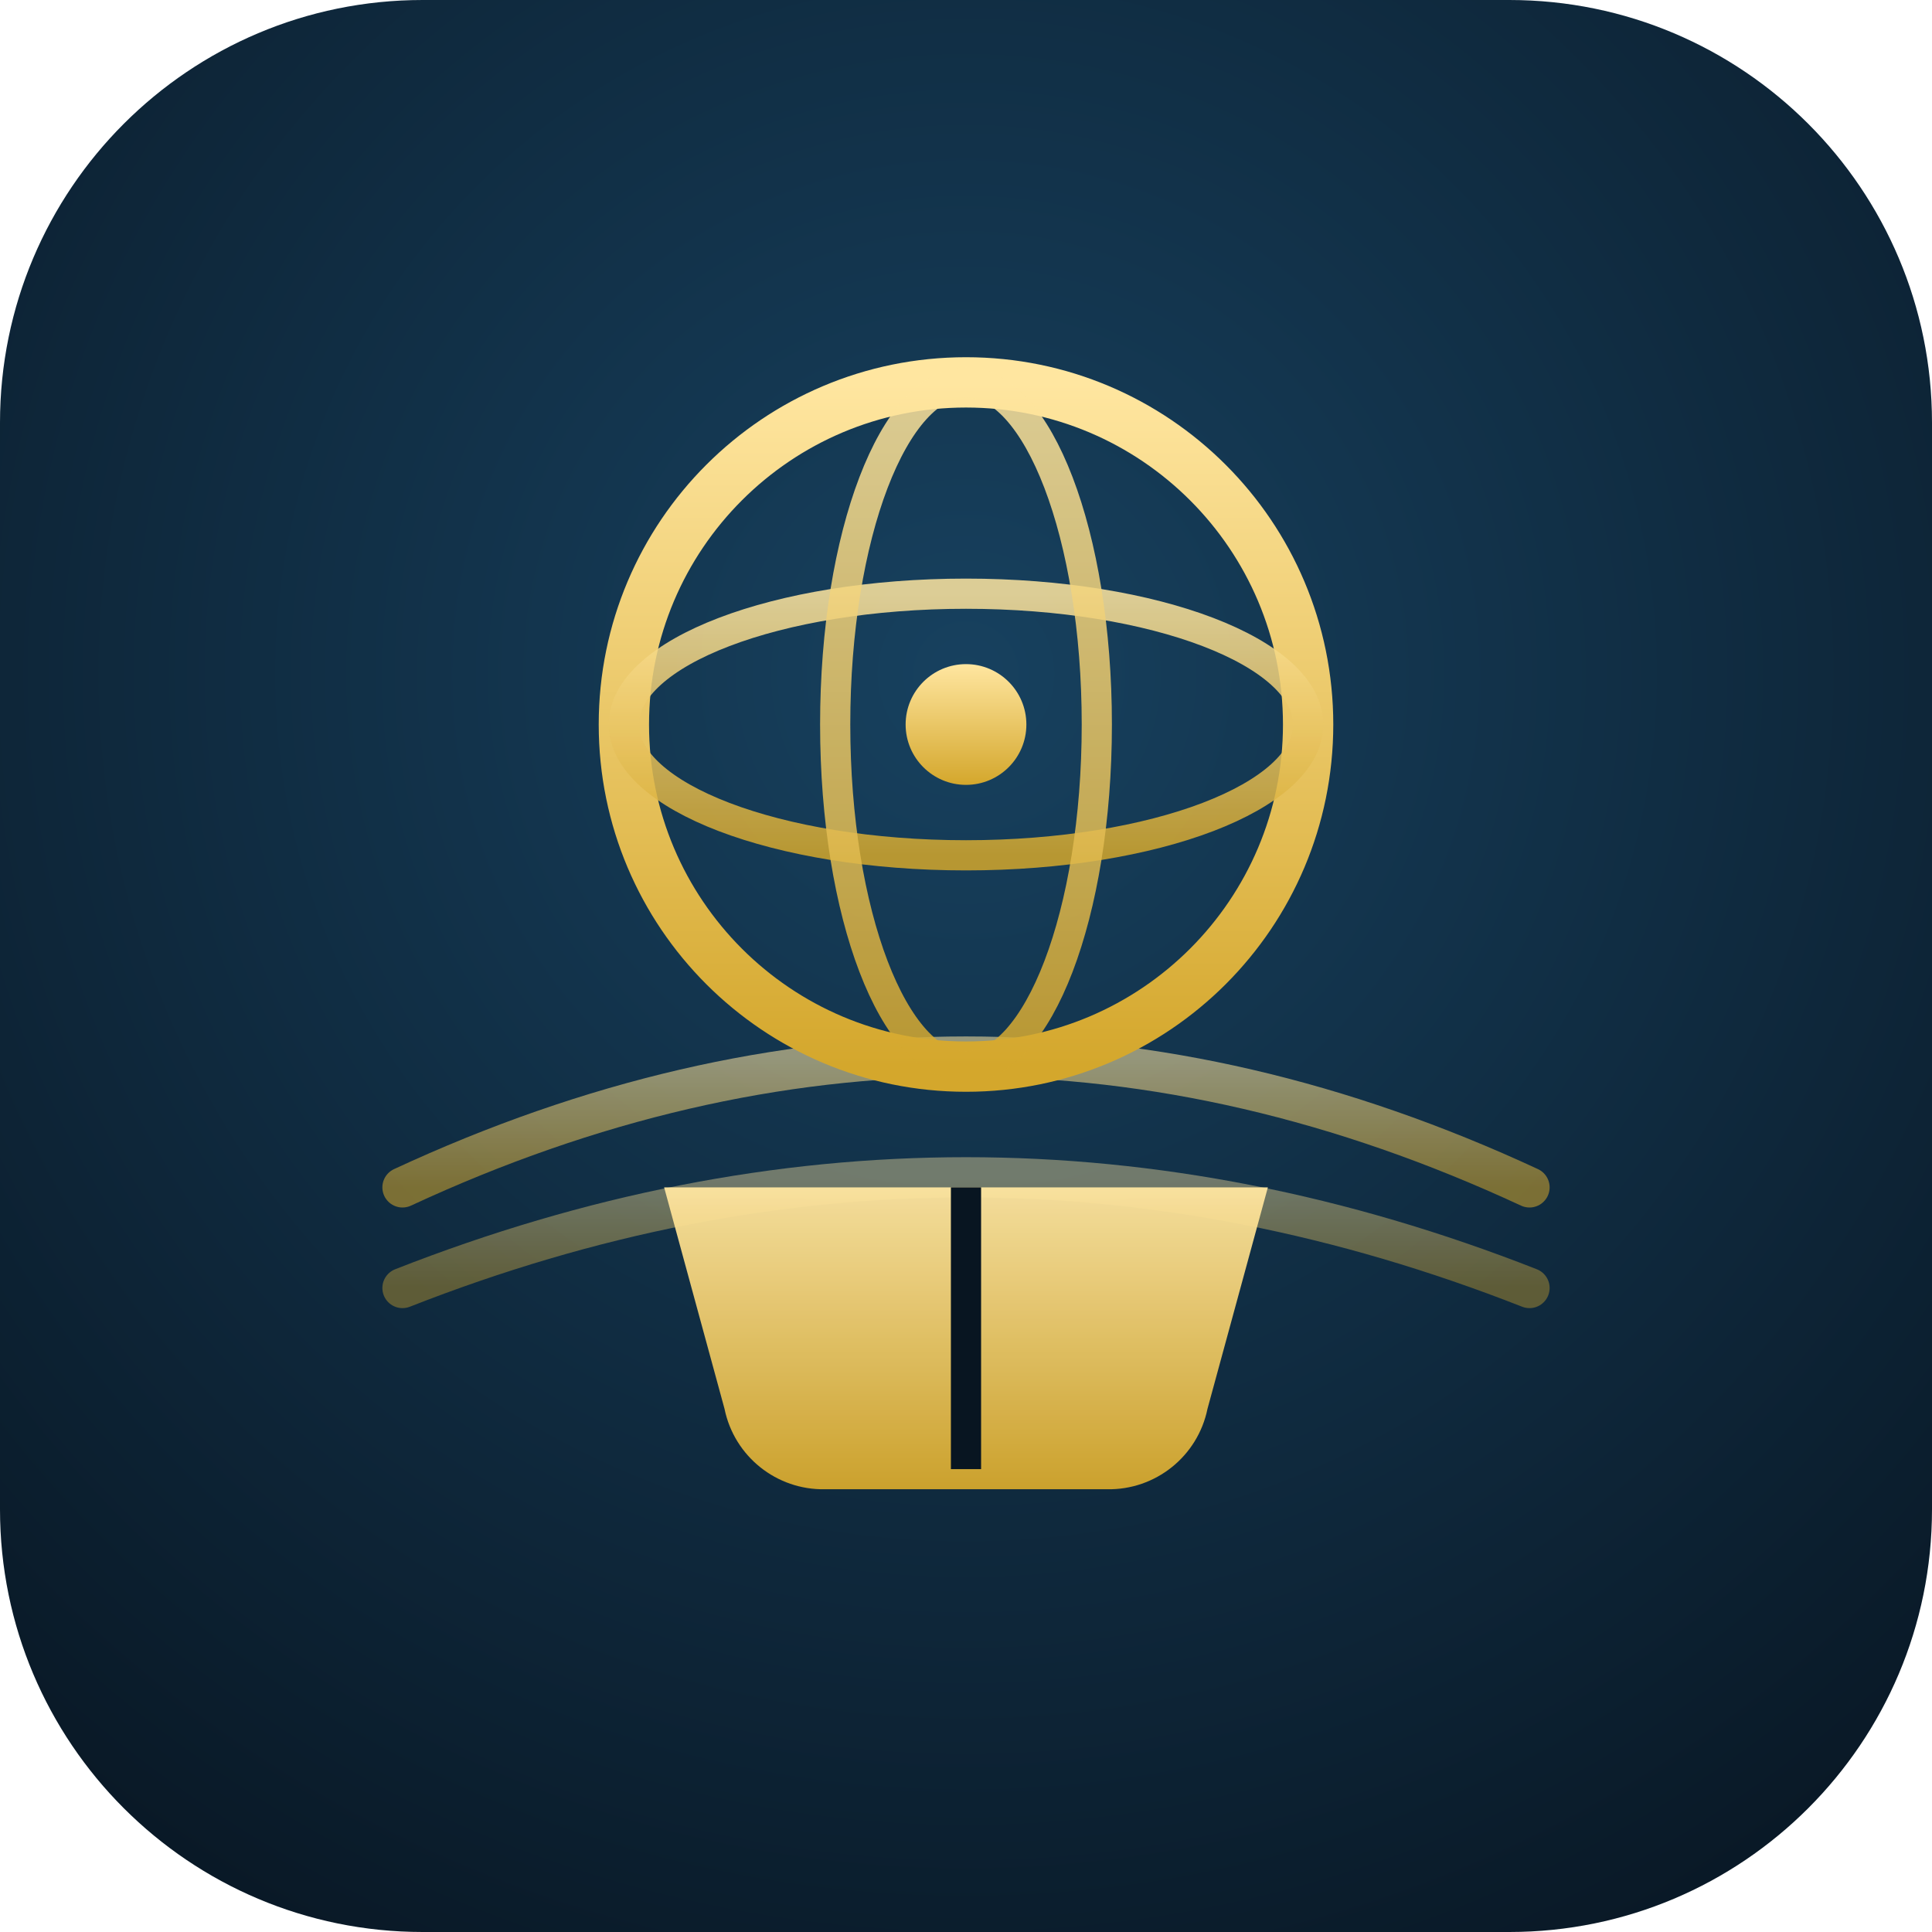
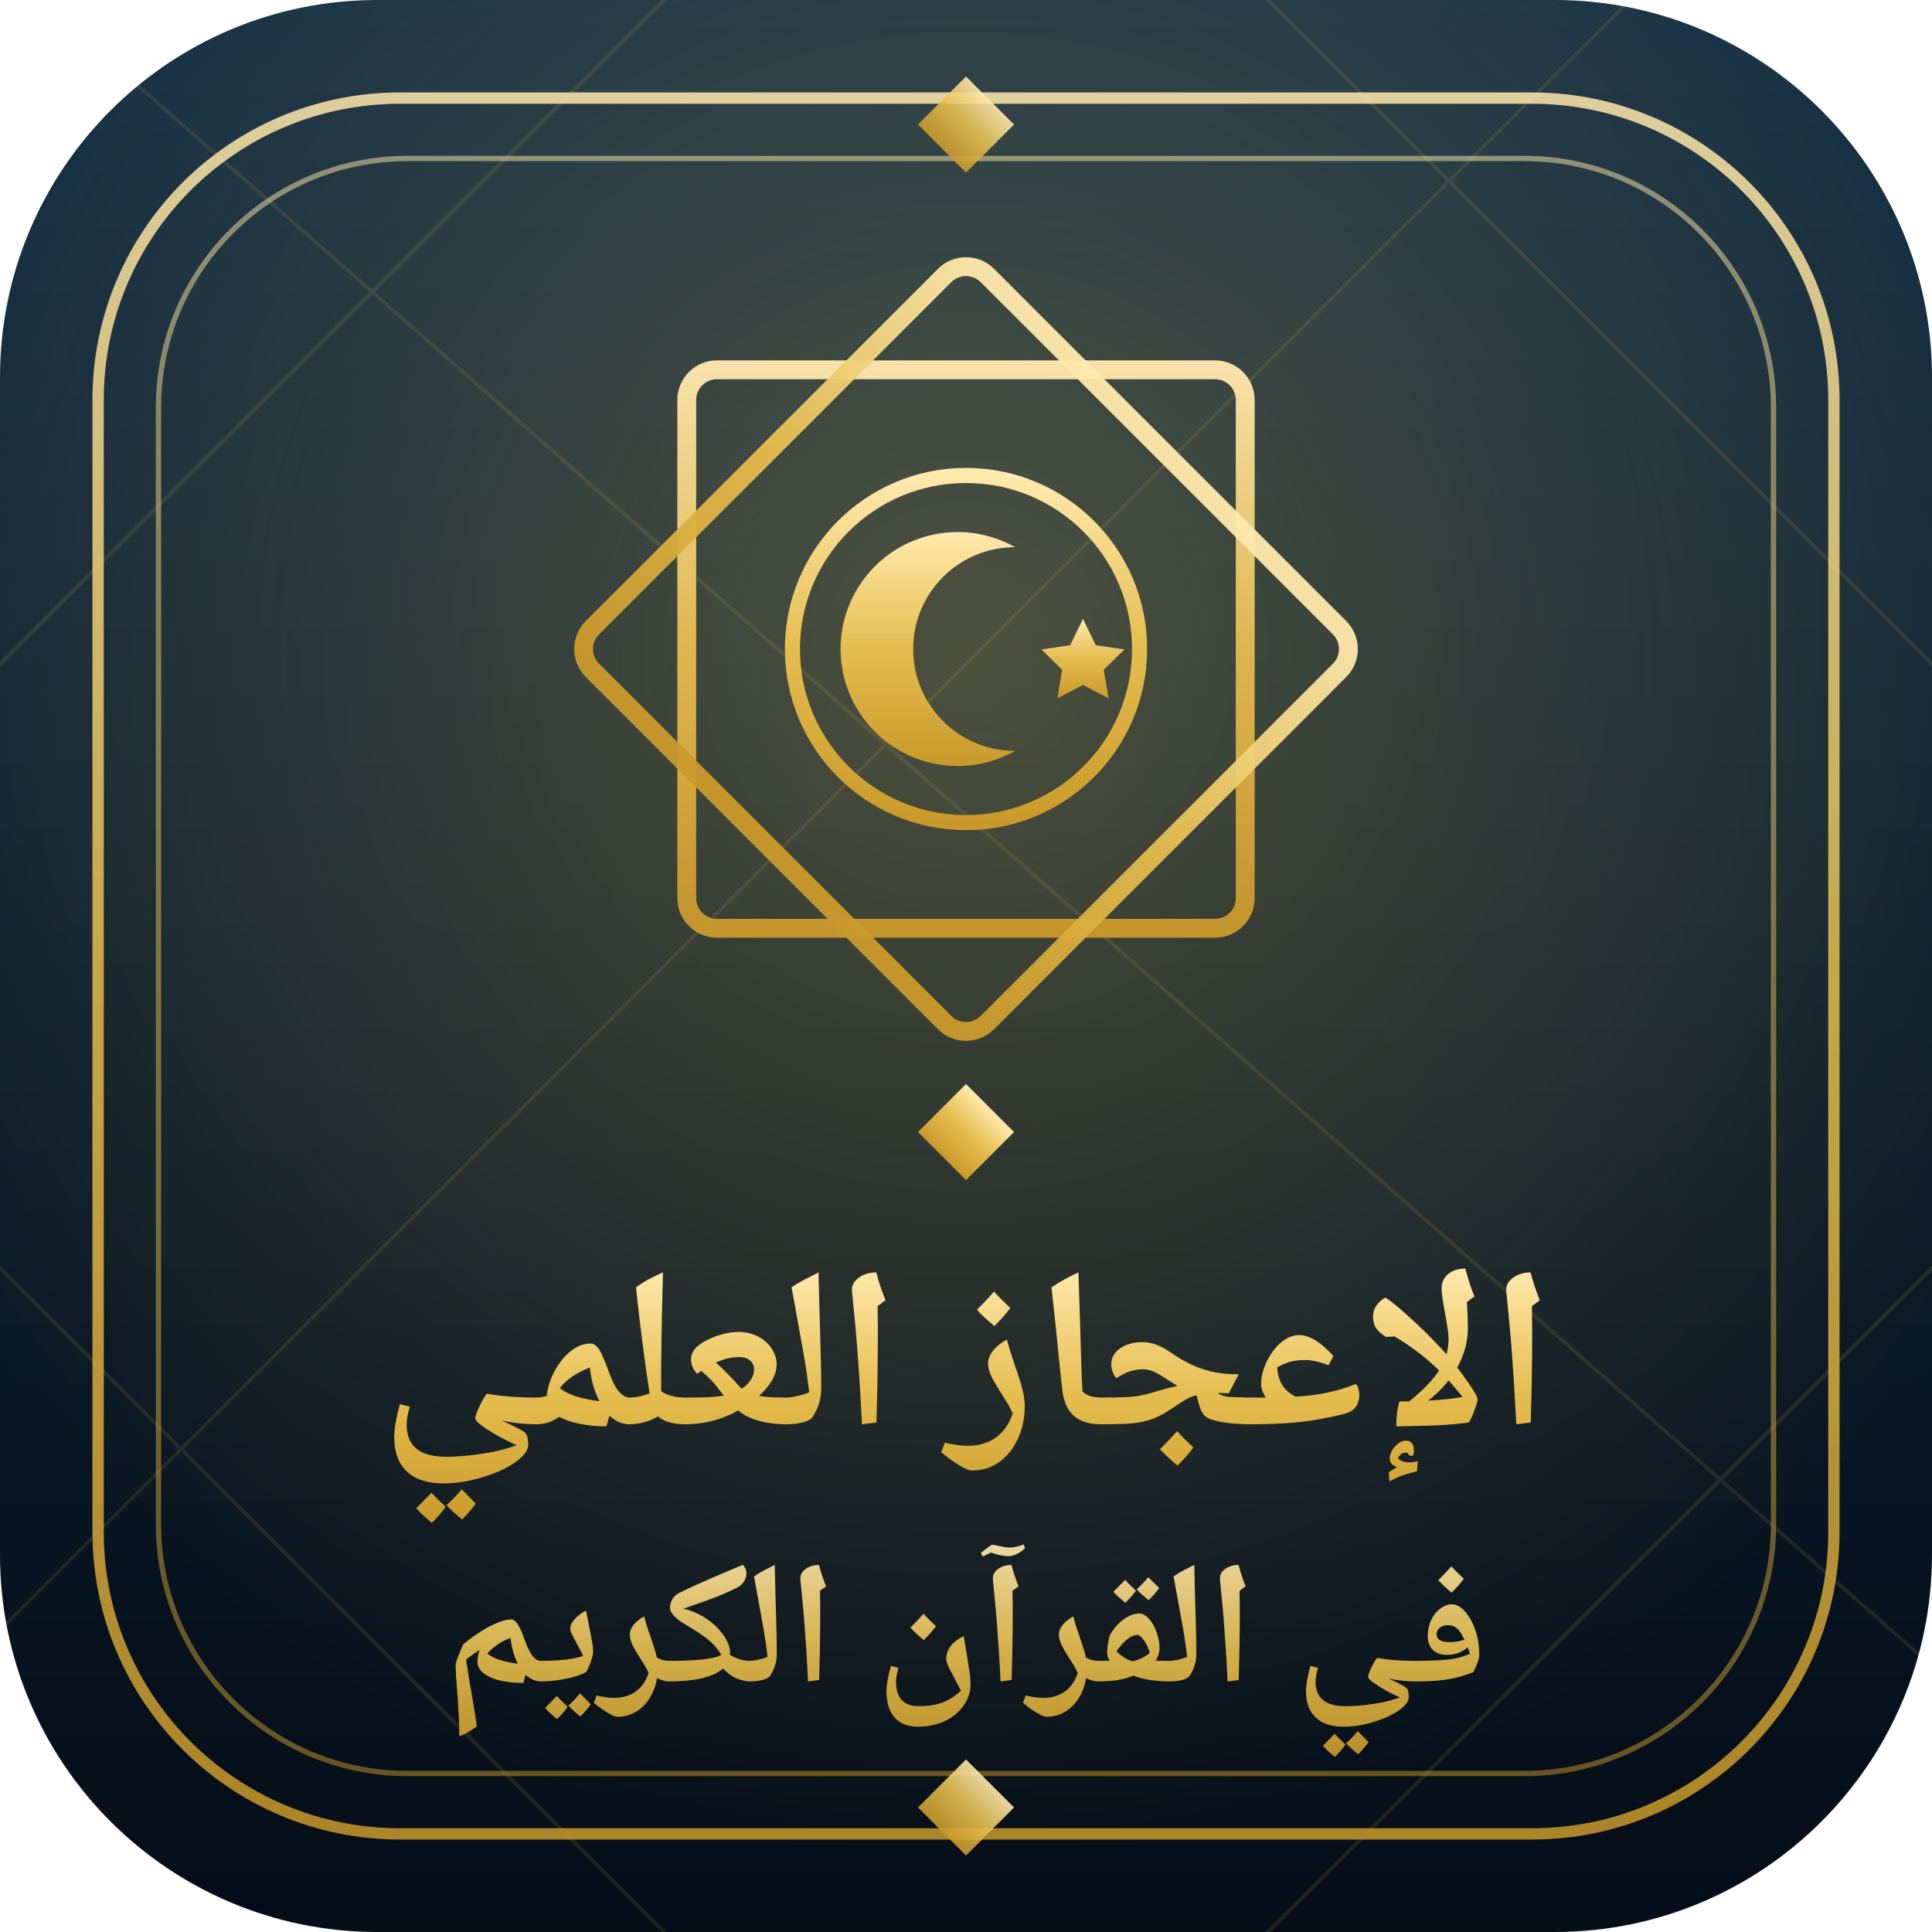
- <svg xmlns="http://www.w3.org/2000/svg" width="512" height="512" viewBox="0 0 192 192">
+ <svg xmlns="http://www.w3.org/2000/svg" width="512" height="512" viewBox="0 0 512 512" font-family="'Segoe UI','Tahoma','Traditional Arabic','Noto Naskh Arabic',sans-serif">
  <defs>
-     <radialGradient id="bg" cx="50%" cy="35%" r="80%">
-       <stop offset="0%" stop-color="#17415f" />
-       <stop offset="100%" stop-color="#081521" />
+     <linearGradient id="bg" x1="0" y1="0" x2="0" y2="1">
+       <stop offset="0%" stop-color="#0e2c47" />
+       <stop offset="55%" stop-color="#0a1c2c" />
+       <stop offset="100%" stop-color="#050d17" />
+     </linearGradient>
+     <linearGradient id="gold" x1="0" y1="0" x2="0" y2="1">
+       <stop offset="0%" stop-color="#ffe9ad" />
+       <stop offset="50%" stop-color="#e5bd4e" />
+       <stop offset="100%" stop-color="#c9992b" />
+     </linearGradient>
+     <radialGradient id="halo" cx="50%" cy="34%" r="62%">
+       <stop offset="0%" stop-color="#e5bd4e" stop-opacity="0.30" />
+       <stop offset="100%" stop-color="#e5bd4e" stop-opacity="0" />
    </radialGradient>
-     <linearGradient id="gold" x1="0" y1="0" x2="0" y2="1">
-       <stop offset="0%" stop-color="#ffe6a0" />
-       <stop offset="100%" stop-color="#d4a72c" />
-     </linearGradient>
+     <clipPath id="clip">
+       <rect width="512" height="512" rx="100" />
+     </clipPath>
  </defs>
-   <rect width="192" height="192" rx="42" fill="url(#bg)" />
-   <g fill="none" stroke="url(#gold)" stroke-width="4" stroke-linecap="round" stroke-linejoin="round">
-     <path d="M40 118 q56 -26 112 0" opacity="0.55" />
-     <path d="M40 128 q56 -22 112 0" opacity="0.4" />
+   <rect width="512" height="512" rx="100" fill="url(#bg)" />
+   <g clip-path="url(#clip)">
+     <rect width="512" height="512" fill="url(#halo)" />
+     <g fill="none" stroke="#e5bd4e" stroke-width="1" opacity="0.12">
+       <path d="M-80 512 L512 -80 M-80 256 L256 -80 M256 592 L592 256" />
+       <path d="M592 512 L-80 -80 M592 256 L256 -80 M256 592 L-80 256" />
+     </g>
+     <g fill="none" stroke="url(#gold)">
+       <rect x="26" y="26" width="460" height="460" rx="80" stroke-width="3" opacity="0.85" />
+       <rect x="42" y="42" width="428" height="428" rx="66" stroke-width="1.4" opacity="0.5" />
+     </g>
+     <g fill="url(#gold)" opacity="0.9">
+       <rect x="247" y="24" width="18" height="18" transform="rotate(45 256 33)" />
+       <rect x="247" y="470" width="18" height="18" transform="rotate(45 256 479)" />
+     </g>
  </g>
-   <circle cx="96" cy="72" r="34" fill="none" stroke="url(#gold)" stroke-width="5" />
-   <ellipse cx="96" cy="72" rx="34" ry="13" fill="none" stroke="url(#gold)" stroke-width="3" opacity="0.85" />
-   <ellipse cx="96" cy="72" rx="13" ry="34" fill="none" stroke="url(#gold)" stroke-width="3" opacity="0.85" />
-   <circle cx="96" cy="72" r="6" fill="url(#gold)" />
-   <path d="M66 118 h60 l-6 22 a10 10 0 0 1 -10 8 h-28 a10 10 0 0 1 -10 -8 z" fill="url(#gold)" opacity="0.95" />
-   <path d="M96 118 v28" stroke="#081521" stroke-width="3" />
-   <path d="M78 150 h36" stroke="url(#gold)" stroke-width="4" stroke-linecap="round" />
+   <g transform="translate(256,172)" fill="none" stroke="url(#gold)" stroke-linejoin="round">
+     <rect x="-74" y="-74" width="148" height="148" rx="8" stroke-width="5" opacity="0.95" />
+     <rect x="-74" y="-74" width="148" height="148" rx="8" stroke-width="5" opacity="0.95" transform="rotate(45)" />
+     <circle r="46" stroke-width="4" />
+   </g>
+   <g transform="translate(256,172)">
+     <path d="M13 -27 A 31 31 0 1 0 13 27 A 25 25 0 1 1 13 -27 Z" fill="url(#gold)" />
+     <path d="M31 -8 l3.4 7 7.6 1.1 -5.5 5.4 1.3 7.6 -6.8 -3.6 -6.8 3.6 1.3 -7.6 -5.5 -5.4 7.6 -1.1 z" fill="url(#gold)" />
+   </g>
+   <g fill="none" stroke="url(#gold)" stroke-linecap="round">
+     <line x1="118" y1="300" x2="238" y2="300" stroke-width="2" opacity="0.6" />
+     <line x1="274" y1="300" x2="394" y2="300" stroke-width="2" opacity="0.6" />
+   </g>
+   <rect x="247" y="291" width="18" height="18" transform="rotate(45 256 300)" fill="url(#gold)" />
+   <text x="256" y="378" text-anchor="middle" font-size="60" font-weight="800" fill="url(#gold)">الإعجاز العلمي</text>
+   <text x="256" y="446" text-anchor="middle" font-size="46" font-weight="700" fill="url(#gold)" opacity="0.92">في القرآن الكريم</text>
</svg>
